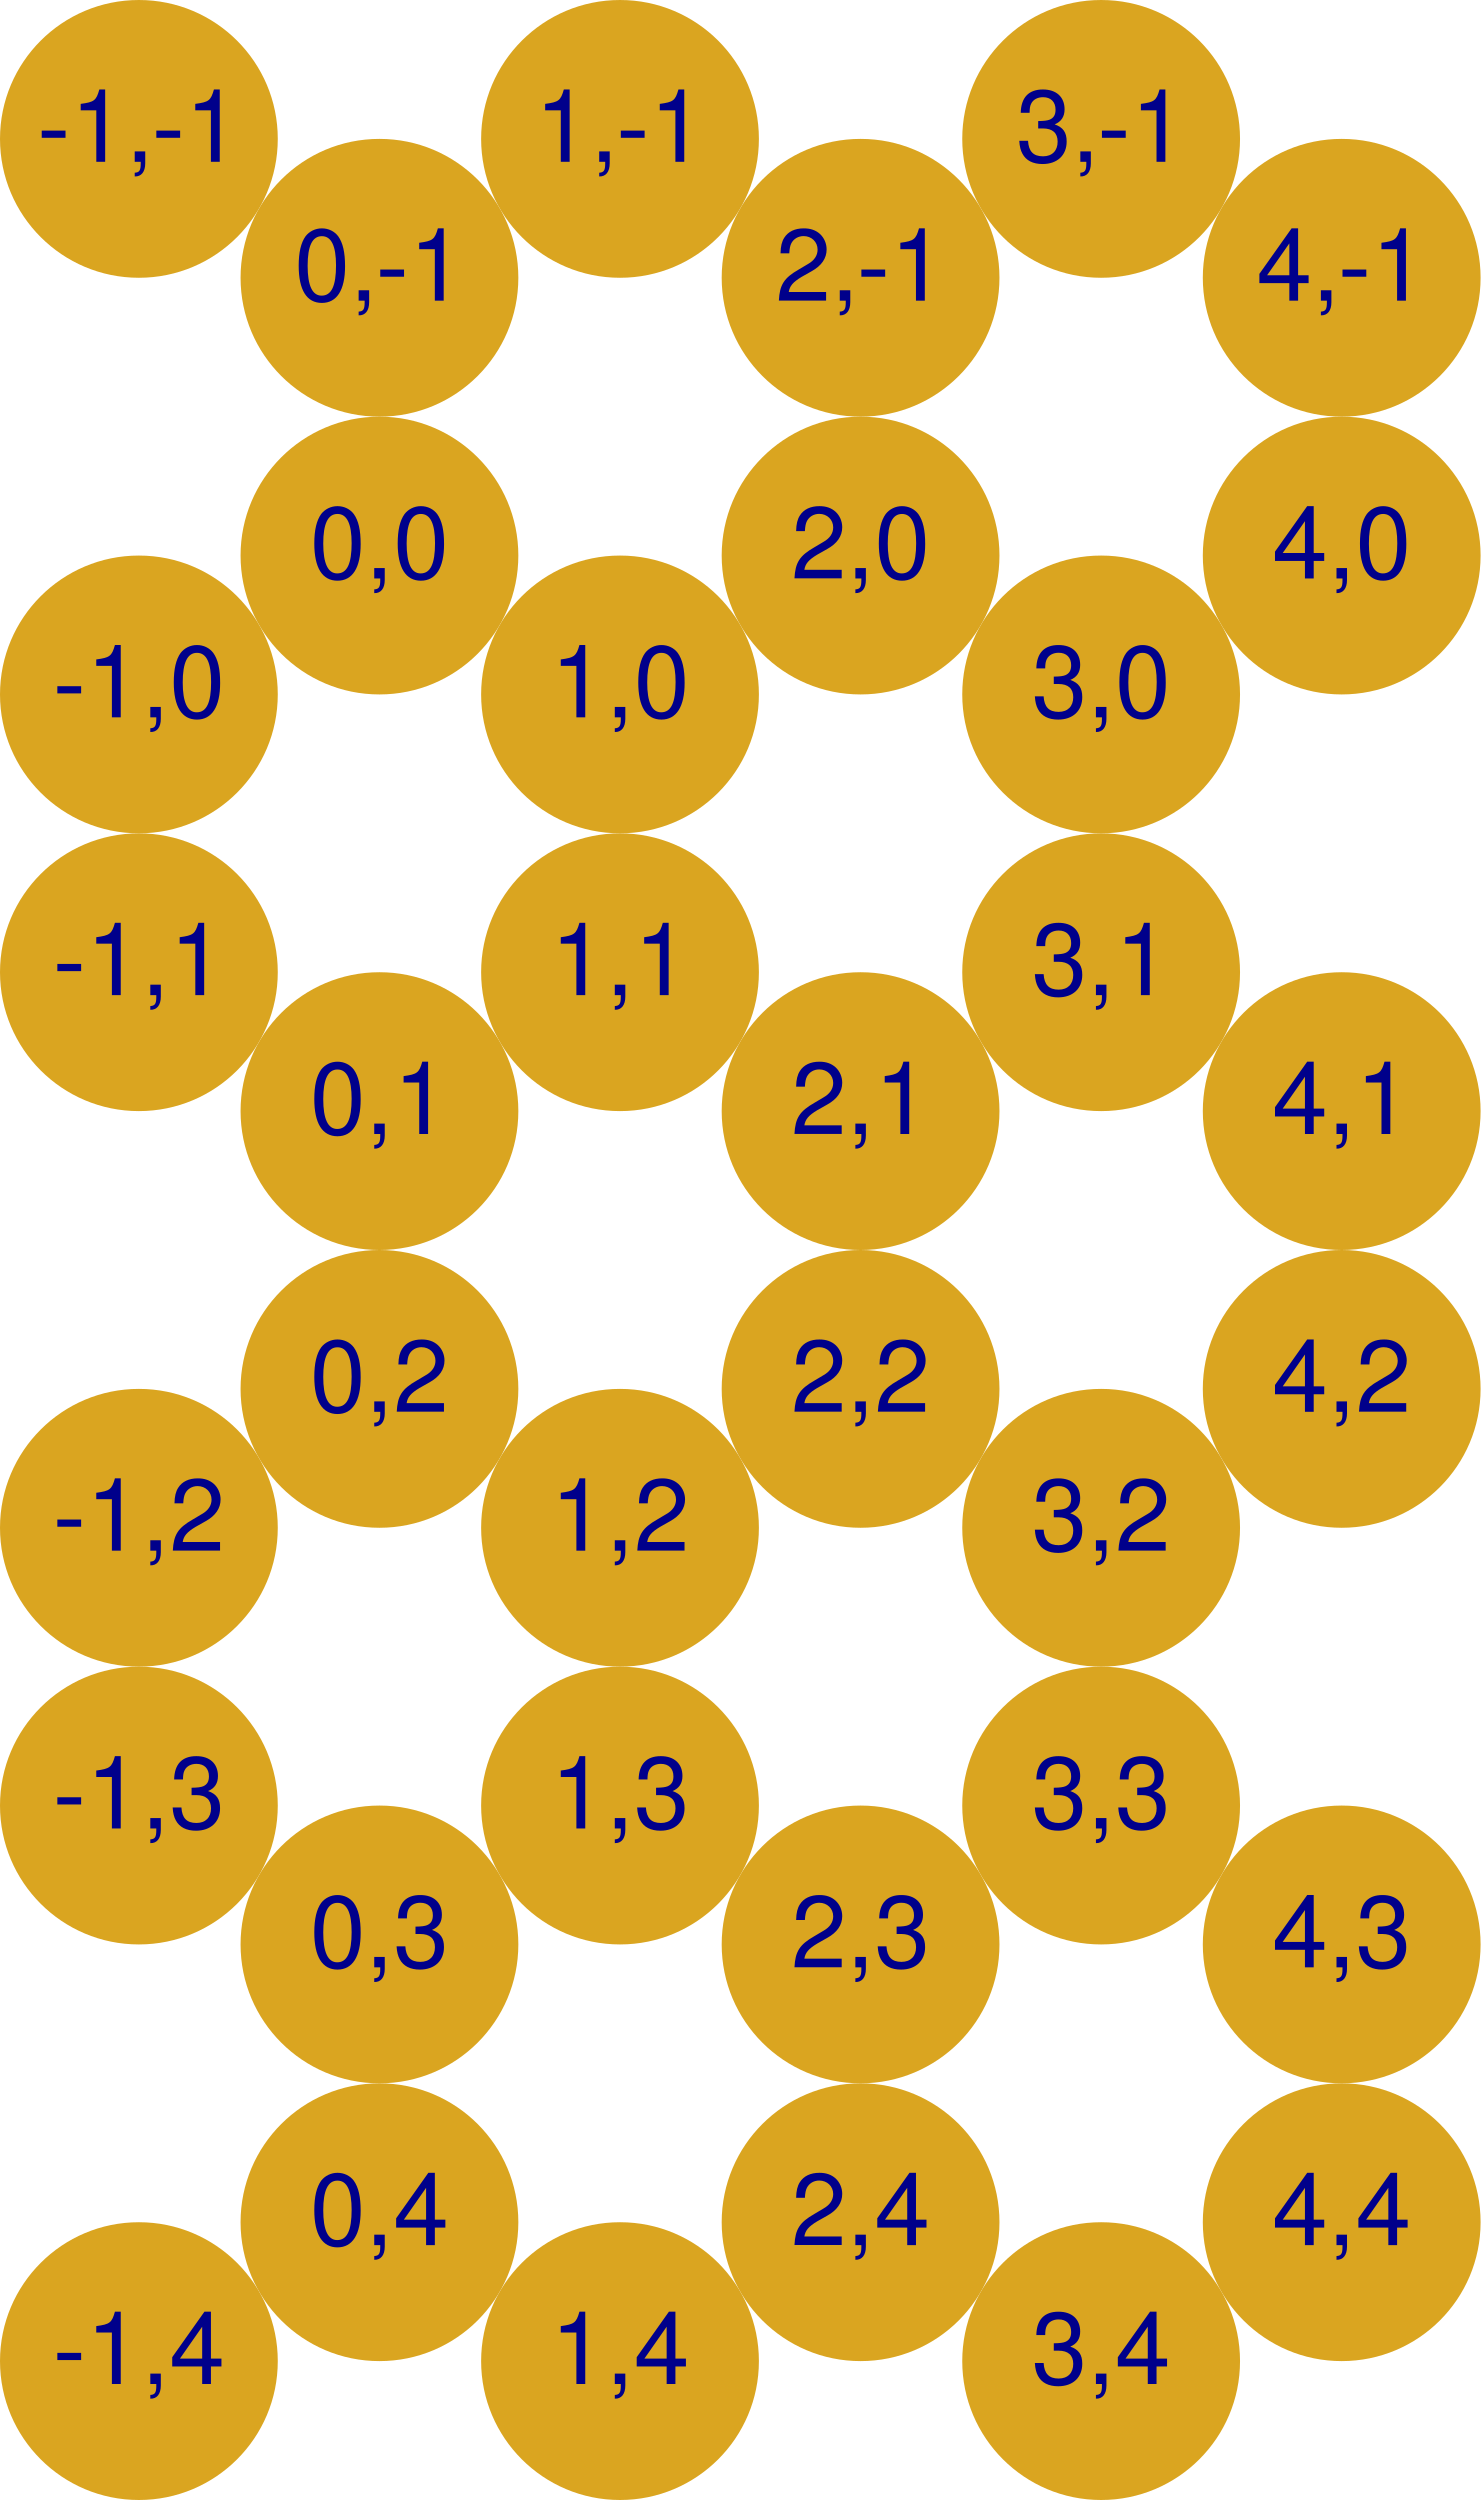
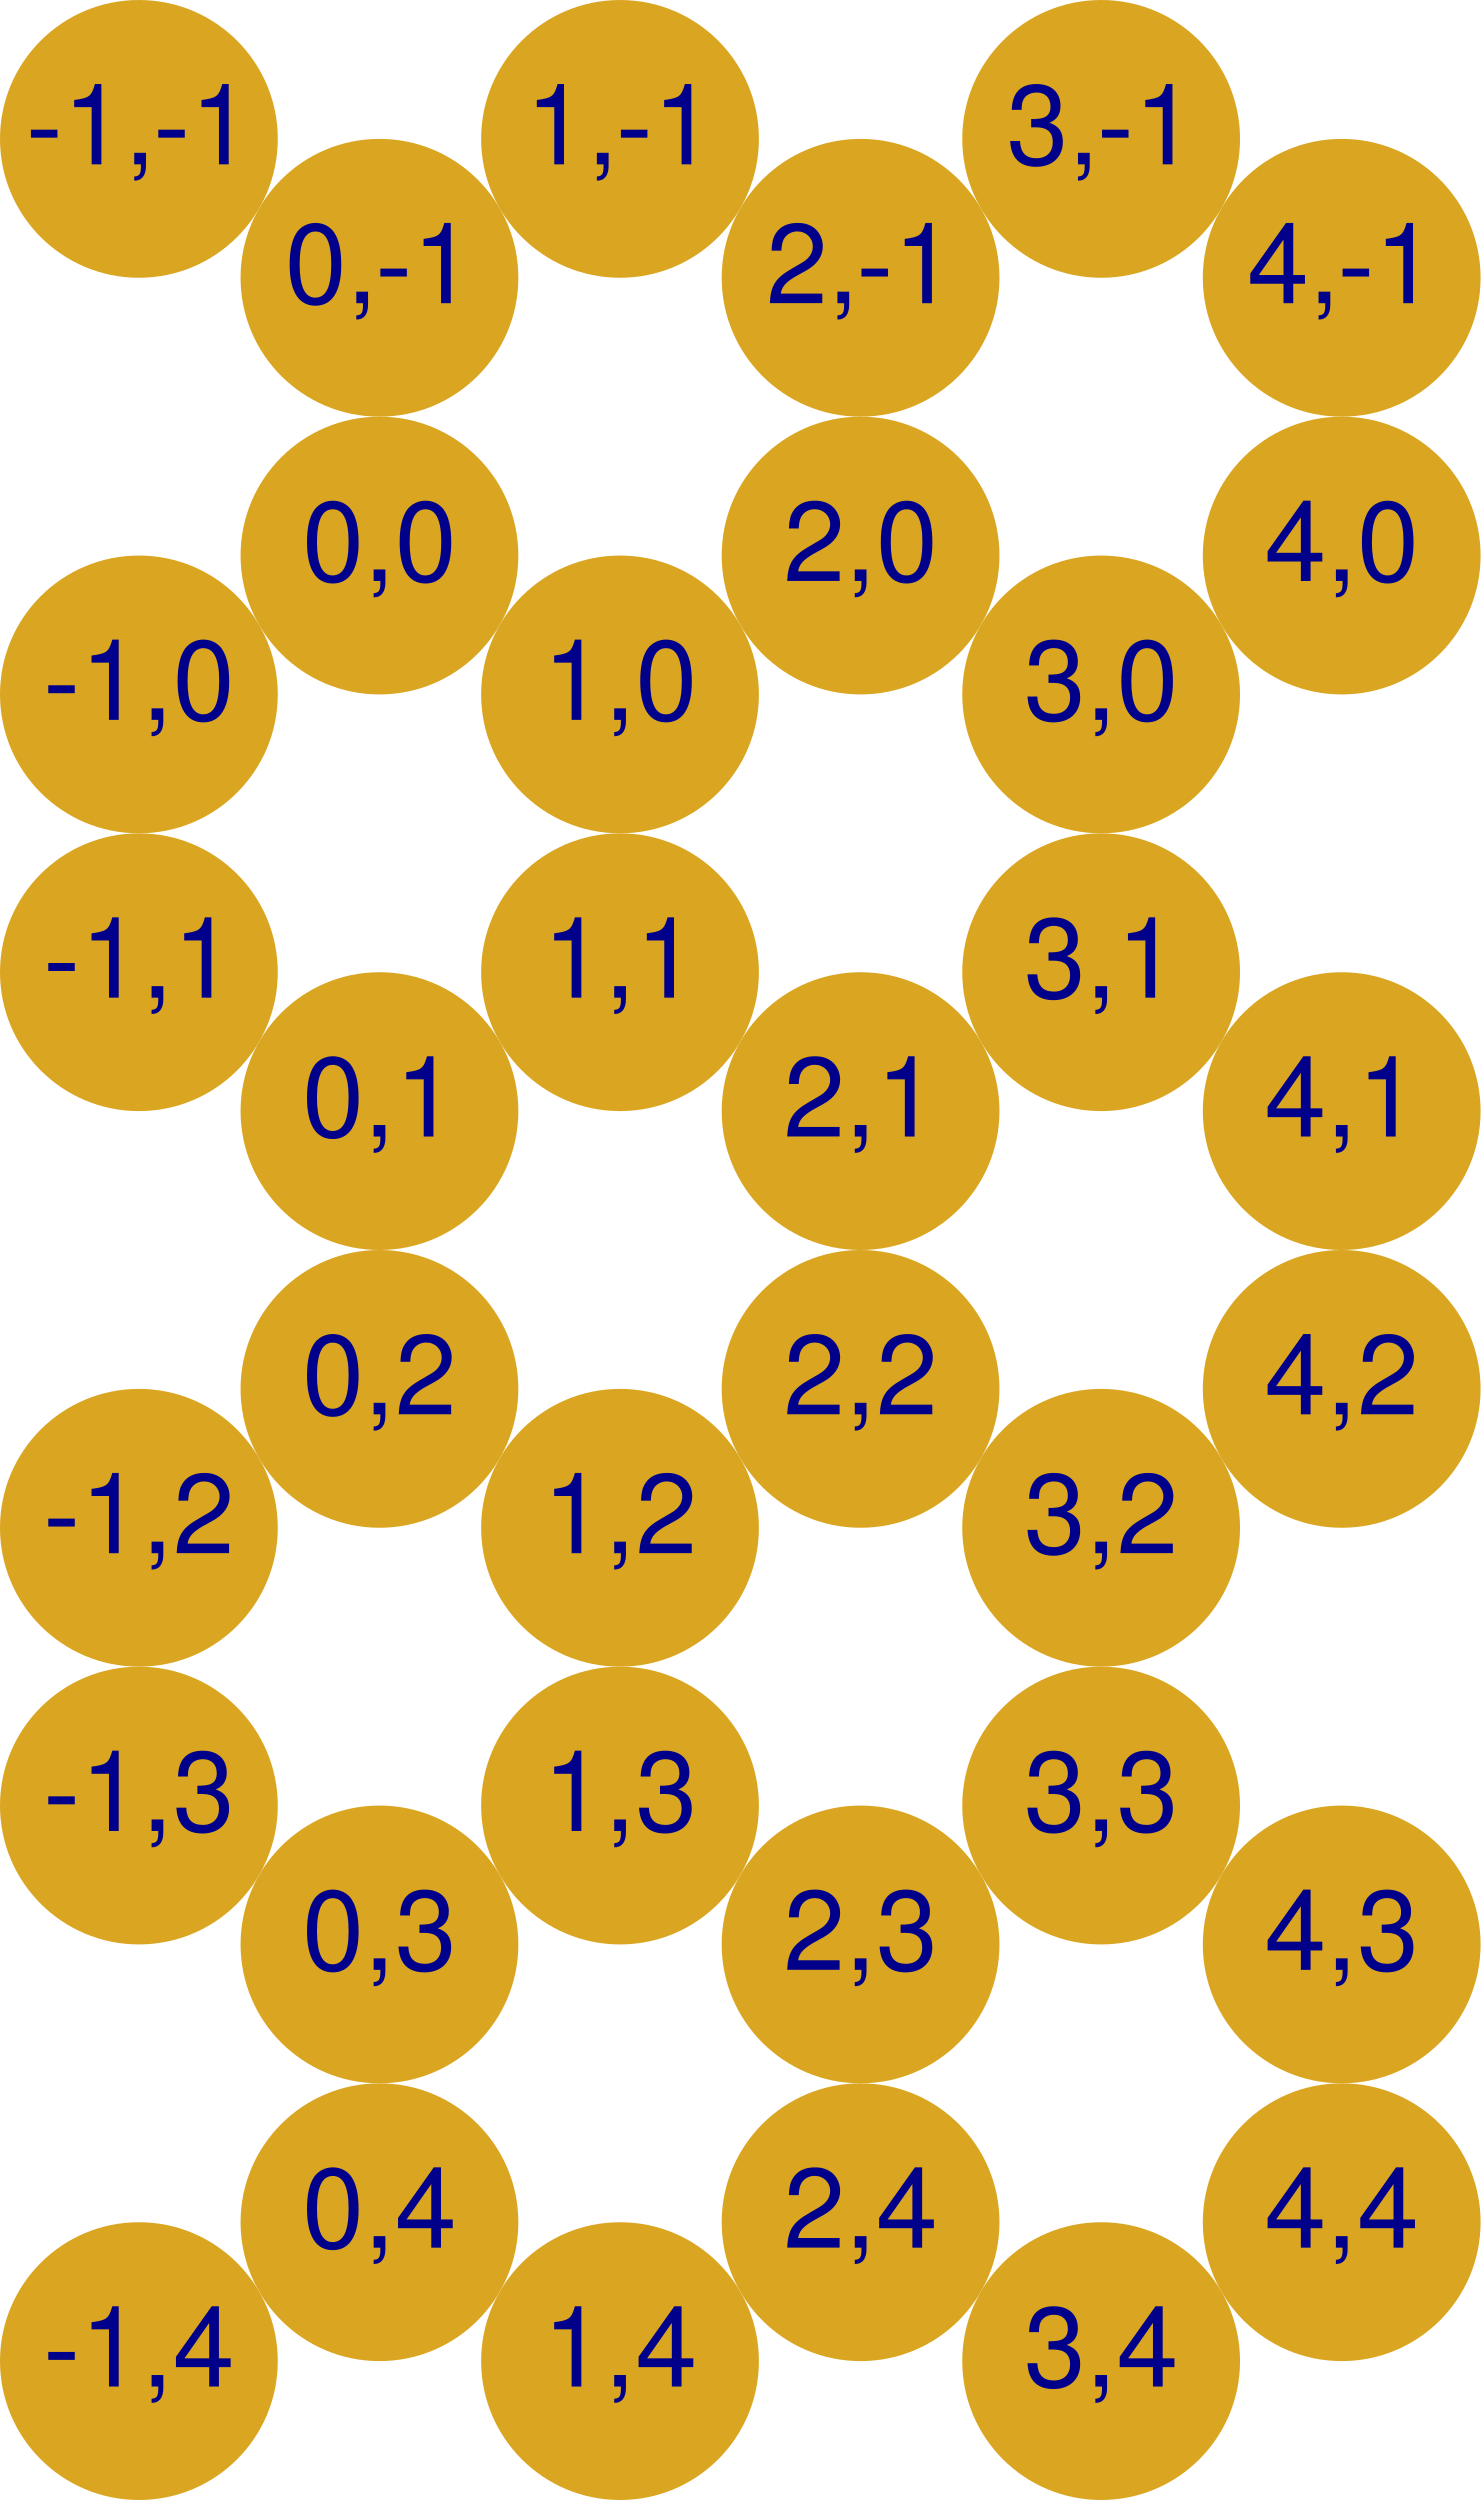
<svg xmlns="http://www.w3.org/2000/svg" version="1.1" style="overflow:hidden" height="450" width="266.506" id="side-view-svg">
  <defs id="defs298" />
  <g transform="translate(68.30127,100)" class="svg-pan-zoom_viewport" id="side-view-svg-viewport">
    <g id="g292" class="side-view">
      <g id="g290" class="helices-side-view">
        <g id="g8">
          <circle cy="0" cx="0" id="circle4" style="visibility:visible;fill:#daa520;stroke:none;stroke-width:1px;stroke-linecap:butt;stroke-opacity:1" r="25" class="side-view-helix-circle">
            </circle>
-           <text id="text6" style="font-weight:400;font-size:18px;font-family:Helvetica, serif;dominant-baseline:central;text-anchor:middle;fill:#00008b" class="side-view-helix-text">0,0</text>
+           <text id="text6" style="font-weight:400;font-size:20px;font-family:Helvetica, serif;dominant-baseline:central;text-anchor:middle;fill:#00008b" class="side-view-helix-text">0,0</text>
        </g>
        <g id="g16" transform="translate(-43.30127,-75)">
          <circle cy="0" cx="0" id="circle12" style="visibility:visible;fill:#daa520;stroke:none;stroke-width:1px;stroke-linecap:butt;stroke-opacity:1" r="25" class="side-view-helix-circle">
            </circle>
-           <text id="text14" style="font-weight:400;font-size:18px;font-family:Helvetica, serif;dominant-baseline:central;text-anchor:middle;fill:#00008b" class="side-view-helix-text">-1,-1</text>
+           <text id="text14" style="font-weight:400;font-size:20px;font-family:Helvetica, serif;dominant-baseline:central;text-anchor:middle;fill:#00008b" class="side-view-helix-text">-1,-1</text>
        </g>
        <g id="g24" transform="translate(0,-50)">
          <circle cy="0" cx="0" id="circle20" style="visibility:visible;fill:#daa520;stroke:none;stroke-width:1px;stroke-linecap:butt;stroke-opacity:1" r="25" class="side-view-helix-circle">
            </circle>
-           <text id="text22" style="font-weight:400;font-size:18px;font-family:Helvetica, serif;dominant-baseline:central;text-anchor:middle;fill:#00008b" class="side-view-helix-text">0,-1</text>
+           <text id="text22" style="font-weight:400;font-size:20px;font-family:Helvetica, serif;dominant-baseline:central;text-anchor:middle;fill:#00008b" class="side-view-helix-text">0,-1</text>
        </g>
        <g id="g32" transform="translate(43.30127,-75)">
          <circle cy="0" cx="0" id="circle28" style="visibility:visible;fill:#daa520;stroke:none;stroke-width:1px;stroke-linecap:butt;stroke-opacity:1" r="25" class="side-view-helix-circle">
            </circle>
-           <text id="text30" style="font-weight:400;font-size:18px;font-family:Helvetica, serif;dominant-baseline:central;text-anchor:middle;fill:#00008b" class="side-view-helix-text">1,-1</text>
+           <text id="text30" style="font-weight:400;font-size:20px;font-family:Helvetica, serif;dominant-baseline:central;text-anchor:middle;fill:#00008b" class="side-view-helix-text">1,-1</text>
        </g>
        <g id="g40" transform="translate(43.30127,25)">
          <circle cy="0" cx="0" id="circle36" style="visibility:visible;fill:#daa520;stroke:none;stroke-width:1px;stroke-linecap:butt;stroke-opacity:1" r="25" class="side-view-helix-circle">
            </circle>
-           <text id="text38" style="font-weight:400;font-size:18px;font-family:Helvetica, serif;dominant-baseline:central;text-anchor:middle;fill:#00008b" class="side-view-helix-text">1,0</text>
+           <text id="text38" style="font-weight:400;font-size:20px;font-family:Helvetica, serif;dominant-baseline:central;text-anchor:middle;fill:#00008b" class="side-view-helix-text">1,0</text>
        </g>
        <g id="g48" transform="translate(86.60254)">
          <circle cy="0" cx="0" id="circle44" style="visibility:visible;fill:#daa520;stroke:none;stroke-width:1px;stroke-linecap:butt;stroke-opacity:1" r="25" class="side-view-helix-circle">
            </circle>
-           <text id="text46" style="font-weight:400;font-size:18px;font-family:Helvetica, serif;dominant-baseline:central;text-anchor:middle;fill:#00008b" class="side-view-helix-text">2,0</text>
+           <text id="text46" style="font-weight:400;font-size:20px;font-family:Helvetica, serif;dominant-baseline:central;text-anchor:middle;fill:#00008b" class="side-view-helix-text">2,0</text>
        </g>
        <g id="g56" transform="translate(86.60254,-50)">
          <circle cy="0" cx="0" id="circle52" style="visibility:visible;fill:#daa520;stroke:none;stroke-width:1px;stroke-linecap:butt;stroke-opacity:1" r="25" class="side-view-helix-circle">
            </circle>
-           <text id="text54" style="font-weight:400;font-size:18px;font-family:Helvetica, serif;dominant-baseline:central;text-anchor:middle;fill:#00008b" class="side-view-helix-text">2,-1</text>
+           <text id="text54" style="font-weight:400;font-size:20px;font-family:Helvetica, serif;dominant-baseline:central;text-anchor:middle;fill:#00008b" class="side-view-helix-text">2,-1</text>
        </g>
        <g id="g64" transform="translate(86.60254,100)">
          <circle cy="0" cx="0" id="circle60" style="visibility:visible;fill:#daa520;stroke:none;stroke-width:1px;stroke-linecap:butt;stroke-opacity:1" r="25" class="side-view-helix-circle">
            </circle>
-           <text id="text62" style="font-weight:400;font-size:18px;font-family:Helvetica, serif;dominant-baseline:central;text-anchor:middle;fill:#00008b" class="side-view-helix-text">2,1</text>
+           <text id="text62" style="font-weight:400;font-size:20px;font-family:Helvetica, serif;dominant-baseline:central;text-anchor:middle;fill:#00008b" class="side-view-helix-text">2,1</text>
        </g>
        <g id="g72" transform="translate(43.30127,75)">
          <circle cy="0" cx="0" id="circle68" style="visibility:visible;fill:#daa520;stroke:none;stroke-width:1px;stroke-linecap:butt;stroke-opacity:1" r="25" class="side-view-helix-circle">
            </circle>
-           <text id="text70" style="font-weight:400;font-size:18px;font-family:Helvetica, serif;dominant-baseline:central;text-anchor:middle;fill:#00008b" class="side-view-helix-text">1,1</text>
+           <text id="text70" style="font-weight:400;font-size:20px;font-family:Helvetica, serif;dominant-baseline:central;text-anchor:middle;fill:#00008b" class="side-view-helix-text">1,1</text>
        </g>
        <g id="g80" transform="translate(0,100)">
          <circle cy="0" cx="0" id="circle76" style="visibility:visible;fill:#daa520;stroke:none;stroke-width:1px;stroke-linecap:butt;stroke-opacity:1" r="25" class="side-view-helix-circle">
            </circle>
-           <text id="text78" style="font-weight:400;font-size:18px;font-family:Helvetica, serif;dominant-baseline:central;text-anchor:middle;fill:#00008b" class="side-view-helix-text">0,1</text>
+           <text id="text78" style="font-weight:400;font-size:20px;font-family:Helvetica, serif;dominant-baseline:central;text-anchor:middle;fill:#00008b" class="side-view-helix-text">0,1</text>
        </g>
        <g id="g88" transform="translate(-43.30127,25)">
          <circle cy="0" cx="0" id="circle84" style="visibility:visible;fill:#daa520;stroke:none;stroke-width:1px;stroke-linecap:butt;stroke-opacity:1" r="25" class="side-view-helix-circle">
            </circle>
-           <text id="text86" style="font-weight:400;font-size:18px;font-family:Helvetica, serif;dominant-baseline:central;text-anchor:middle;fill:#00008b" class="side-view-helix-text">-1,0</text>
+           <text id="text86" style="font-weight:400;font-size:20px;font-family:Helvetica, serif;dominant-baseline:central;text-anchor:middle;fill:#00008b" class="side-view-helix-text">-1,0</text>
        </g>
        <g id="g96" transform="translate(-43.30127,75)">
          <circle cy="0" cx="0" id="circle92" style="visibility:visible;fill:#daa520;stroke:none;stroke-width:1px;stroke-linecap:butt;stroke-opacity:1" r="25" class="side-view-helix-circle">
            </circle>
-           <text id="text94" style="font-weight:400;font-size:18px;font-family:Helvetica, serif;dominant-baseline:central;text-anchor:middle;fill:#00008b" class="side-view-helix-text">-1,1</text>
+           <text id="text94" style="font-weight:400;font-size:20px;font-family:Helvetica, serif;dominant-baseline:central;text-anchor:middle;fill:#00008b" class="side-view-helix-text">-1,1</text>
        </g>
        <g id="g104" transform="translate(-43.30127,175)">
          <circle cy="0" cx="0" id="circle100" style="visibility:visible;fill:#daa520;stroke:none;stroke-width:1px;stroke-linecap:butt;stroke-opacity:1" r="25" class="side-view-helix-circle">
            </circle>
-           <text id="text102" style="font-weight:400;font-size:18px;font-family:Helvetica, serif;dominant-baseline:central;text-anchor:middle;fill:#00008b" class="side-view-helix-text">-1,2</text>
+           <text id="text102" style="font-weight:400;font-size:20px;font-family:Helvetica, serif;dominant-baseline:central;text-anchor:middle;fill:#00008b" class="side-view-helix-text">-1,2</text>
        </g>
        <g id="g112" transform="translate(0,150)">
          <circle cy="0" cx="0" id="circle108" style="visibility:visible;fill:#daa520;stroke:none;stroke-width:1px;stroke-linecap:butt;stroke-opacity:1" r="25" class="side-view-helix-circle">
            </circle>
-           <text id="text110" style="font-weight:400;font-size:18px;font-family:Helvetica, serif;dominant-baseline:central;text-anchor:middle;fill:#00008b" class="side-view-helix-text">0,2</text>
+           <text id="text110" style="font-weight:400;font-size:20px;font-family:Helvetica, serif;dominant-baseline:central;text-anchor:middle;fill:#00008b" class="side-view-helix-text">0,2</text>
        </g>
        <g id="g120" transform="translate(43.30127,175)">
          <circle cy="0" cx="0" id="circle116" style="visibility:visible;fill:#daa520;stroke:none;stroke-width:1px;stroke-linecap:butt;stroke-opacity:1" r="25" class="side-view-helix-circle">
            </circle>
-           <text id="text118" style="font-weight:400;font-size:18px;font-family:Helvetica, serif;dominant-baseline:central;text-anchor:middle;fill:#00008b" class="side-view-helix-text">1,2</text>
+           <text id="text118" style="font-weight:400;font-size:20px;font-family:Helvetica, serif;dominant-baseline:central;text-anchor:middle;fill:#00008b" class="side-view-helix-text">1,2</text>
        </g>
        <g id="g128" transform="translate(86.60254,150)">
          <circle cy="0" cx="0" id="circle124" style="visibility:visible;fill:#daa520;stroke:none;stroke-width:1px;stroke-linecap:butt;stroke-opacity:1" r="25" class="side-view-helix-circle">
            </circle>
-           <text id="text126" style="font-weight:400;font-size:18px;font-family:Helvetica, serif;dominant-baseline:central;text-anchor:middle;fill:#00008b" class="side-view-helix-text">2,2</text>
+           <text id="text126" style="font-weight:400;font-size:20px;font-family:Helvetica, serif;dominant-baseline:central;text-anchor:middle;fill:#00008b" class="side-view-helix-text">2,2</text>
        </g>
        <g id="g136" transform="translate(129.9038,-75)">
          <circle cy="0" cx="0" id="circle132" style="visibility:visible;fill:#daa520;stroke:none;stroke-width:1px;stroke-linecap:butt;stroke-opacity:1" r="25" class="side-view-helix-circle">
            </circle>
-           <text id="text134" style="font-weight:400;font-size:18px;font-family:Helvetica, serif;dominant-baseline:central;text-anchor:middle;fill:#00008b" class="side-view-helix-text">3,-1</text>
+           <text id="text134" style="font-weight:400;font-size:20px;font-family:Helvetica, serif;dominant-baseline:central;text-anchor:middle;fill:#00008b" class="side-view-helix-text">3,-1</text>
        </g>
        <g id="g144" transform="translate(129.9038,25)">
          <circle cy="0" cx="0" id="circle140" style="visibility:visible;fill:#daa520;stroke:none;stroke-width:1px;stroke-linecap:butt;stroke-opacity:1" r="25" class="side-view-helix-circle">
            </circle>
-           <text id="text142" style="font-weight:400;font-size:18px;font-family:Helvetica, serif;dominant-baseline:central;text-anchor:middle;fill:#00008b" class="side-view-helix-text">3,0</text>
+           <text id="text142" style="font-weight:400;font-size:20px;font-family:Helvetica, serif;dominant-baseline:central;text-anchor:middle;fill:#00008b" class="side-view-helix-text">3,0</text>
        </g>
        <g id="g152" transform="translate(129.9038,75)">
          <circle cy="0" cx="0" id="circle148" style="visibility:visible;fill:#daa520;stroke:none;stroke-width:1px;stroke-linecap:butt;stroke-opacity:1" r="25" class="side-view-helix-circle">
            </circle>
-           <text id="text150" style="font-weight:400;font-size:18px;font-family:Helvetica, serif;dominant-baseline:central;text-anchor:middle;fill:#00008b" class="side-view-helix-text">3,1</text>
+           <text id="text150" style="font-weight:400;font-size:20px;font-family:Helvetica, serif;dominant-baseline:central;text-anchor:middle;fill:#00008b" class="side-view-helix-text">3,1</text>
        </g>
        <g id="g160" transform="translate(129.9038,175)">
          <circle cy="0" cx="0" id="circle156" style="visibility:visible;fill:#daa520;stroke:none;stroke-width:1px;stroke-linecap:butt;stroke-opacity:1" r="25" class="side-view-helix-circle">
            </circle>
-           <text id="text158" style="font-weight:400;font-size:18px;font-family:Helvetica, serif;dominant-baseline:central;text-anchor:middle;fill:#00008b" class="side-view-helix-text">3,2</text>
+           <text id="text158" style="font-weight:400;font-size:20px;font-family:Helvetica, serif;dominant-baseline:central;text-anchor:middle;fill:#00008b" class="side-view-helix-text">3,2</text>
        </g>
        <g id="g168" transform="translate(129.9038,225)">
          <circle cy="0" cx="0" id="circle164" style="visibility:visible;fill:#daa520;stroke:none;stroke-width:1px;stroke-linecap:butt;stroke-opacity:1" r="25" class="side-view-helix-circle">
            </circle>
-           <text id="text166" style="font-weight:400;font-size:18px;font-family:Helvetica, serif;dominant-baseline:central;text-anchor:middle;fill:#00008b" class="side-view-helix-text">3,3</text>
+           <text id="text166" style="font-weight:400;font-size:20px;font-family:Helvetica, serif;dominant-baseline:central;text-anchor:middle;fill:#00008b" class="side-view-helix-text">3,3</text>
        </g>
        <g id="g176" transform="translate(86.60254,250)">
          <circle cy="0" cx="0" id="circle172" style="visibility:visible;fill:#daa520;stroke:none;stroke-width:1px;stroke-linecap:butt;stroke-opacity:1" r="25" class="side-view-helix-circle">
            </circle>
-           <text id="text174" style="font-weight:400;font-size:18px;font-family:Helvetica, serif;dominant-baseline:central;text-anchor:middle;fill:#00008b" class="side-view-helix-text">2,3</text>
+           <text id="text174" style="font-weight:400;font-size:20px;font-family:Helvetica, serif;dominant-baseline:central;text-anchor:middle;fill:#00008b" class="side-view-helix-text">2,3</text>
        </g>
        <g id="g184" transform="translate(43.30127,225)">
          <circle cy="0" cx="0" id="circle180" style="visibility:visible;fill:#daa520;stroke:none;stroke-width:1px;stroke-linecap:butt;stroke-opacity:1" r="25" class="side-view-helix-circle">
            </circle>
-           <text id="text182" style="font-weight:400;font-size:18px;font-family:Helvetica, serif;dominant-baseline:central;text-anchor:middle;fill:#00008b" class="side-view-helix-text">1,3</text>
+           <text id="text182" style="font-weight:400;font-size:20px;font-family:Helvetica, serif;dominant-baseline:central;text-anchor:middle;fill:#00008b" class="side-view-helix-text">1,3</text>
        </g>
        <g id="g192" transform="translate(0,250)">
          <circle cy="0" cx="0" id="circle188" style="visibility:visible;fill:#daa520;stroke:none;stroke-width:1px;stroke-linecap:butt;stroke-opacity:1" r="25" class="side-view-helix-circle">
            </circle>
-           <text id="text190" style="font-weight:400;font-size:18px;font-family:Helvetica, serif;dominant-baseline:central;text-anchor:middle;fill:#00008b" class="side-view-helix-text">0,3</text>
+           <text id="text190" style="font-weight:400;font-size:20px;font-family:Helvetica, serif;dominant-baseline:central;text-anchor:middle;fill:#00008b" class="side-view-helix-text">0,3</text>
        </g>
        <g id="g200" transform="translate(-43.30127,225)">
          <circle cy="0" cx="0" id="circle196" style="visibility:visible;fill:#daa520;stroke:none;stroke-width:1px;stroke-linecap:butt;stroke-opacity:1" r="25" class="side-view-helix-circle">
            </circle>
-           <text id="text198" style="font-weight:400;font-size:18px;font-family:Helvetica, serif;dominant-baseline:central;text-anchor:middle;fill:#00008b" class="side-view-helix-text">-1,3</text>
+           <text id="text198" style="font-weight:400;font-size:20px;font-family:Helvetica, serif;dominant-baseline:central;text-anchor:middle;fill:#00008b" class="side-view-helix-text">-1,3</text>
        </g>
        <g id="g208" transform="translate(-43.30127,325)">
          <circle cy="0" cx="0" id="circle204" style="visibility:visible;fill:#daa520;stroke:none;stroke-width:1px;stroke-linecap:butt;stroke-opacity:1" r="25" class="side-view-helix-circle">
            </circle>
-           <text id="text206" style="font-weight:400;font-size:18px;font-family:Helvetica, serif;dominant-baseline:central;text-anchor:middle;fill:#00008b" class="side-view-helix-text">-1,4</text>
+           <text id="text206" style="font-weight:400;font-size:20px;font-family:Helvetica, serif;dominant-baseline:central;text-anchor:middle;fill:#00008b" class="side-view-helix-text">-1,4</text>
        </g>
        <g id="g216" transform="translate(0,300)">
          <circle cy="0" cx="0" id="circle212" style="visibility:visible;fill:#daa520;stroke:none;stroke-width:1px;stroke-linecap:butt;stroke-opacity:1" r="25" class="side-view-helix-circle">
            </circle>
-           <text id="text214" style="font-weight:400;font-size:18px;font-family:Helvetica, serif;dominant-baseline:central;text-anchor:middle;fill:#00008b" class="side-view-helix-text">0,4</text>
+           <text id="text214" style="font-weight:400;font-size:20px;font-family:Helvetica, serif;dominant-baseline:central;text-anchor:middle;fill:#00008b" class="side-view-helix-text">0,4</text>
        </g>
        <g id="g224" transform="translate(43.30127,325)">
          <circle cy="0" cx="0" id="circle220" style="visibility:visible;fill:#daa520;stroke:none;stroke-width:1px;stroke-linecap:butt;stroke-opacity:1" r="25" class="side-view-helix-circle">
            </circle>
-           <text id="text222" style="font-weight:400;font-size:18px;font-family:Helvetica, serif;dominant-baseline:central;text-anchor:middle;fill:#00008b" class="side-view-helix-text">1,4</text>
+           <text id="text222" style="font-weight:400;font-size:20px;font-family:Helvetica, serif;dominant-baseline:central;text-anchor:middle;fill:#00008b" class="side-view-helix-text">1,4</text>
        </g>
        <g id="g232" transform="translate(86.60254,300)">
          <circle cy="0" cx="0" id="circle228" style="visibility:visible;fill:#daa520;stroke:none;stroke-width:1px;stroke-linecap:butt;stroke-opacity:1" r="25" class="side-view-helix-circle">
            </circle>
-           <text id="text230" style="font-weight:400;font-size:18px;font-family:Helvetica, serif;dominant-baseline:central;text-anchor:middle;fill:#00008b" class="side-view-helix-text">2,4</text>
+           <text id="text230" style="font-weight:400;font-size:20px;font-family:Helvetica, serif;dominant-baseline:central;text-anchor:middle;fill:#00008b" class="side-view-helix-text">2,4</text>
        </g>
        <g id="g240" transform="translate(129.9038,325)">
          <circle cy="0" cx="0" id="circle236" style="visibility:visible;fill:#daa520;stroke:none;stroke-width:1px;stroke-linecap:butt;stroke-opacity:1" r="25" class="side-view-helix-circle">
            </circle>
-           <text id="text238" style="font-weight:400;font-size:18px;font-family:Helvetica, serif;dominant-baseline:central;text-anchor:middle;fill:#00008b" class="side-view-helix-text">3,4</text>
+           <text id="text238" style="font-weight:400;font-size:20px;font-family:Helvetica, serif;dominant-baseline:central;text-anchor:middle;fill:#00008b" class="side-view-helix-text">3,4</text>
        </g>
        <g id="g248" transform="translate(173.2051,300)">
          <circle cy="0" cx="0" id="circle244" style="visibility:visible;fill:#daa520;stroke:none;stroke-width:1px;stroke-linecap:butt;stroke-opacity:1" r="25" class="side-view-helix-circle">
            </circle>
-           <text id="text246" style="font-weight:400;font-size:18px;font-family:Helvetica, serif;dominant-baseline:central;text-anchor:middle;fill:#00008b" class="side-view-helix-text">4,4</text>
+           <text id="text246" style="font-weight:400;font-size:20px;font-family:Helvetica, serif;dominant-baseline:central;text-anchor:middle;fill:#00008b" class="side-view-helix-text">4,4</text>
        </g>
        <g id="g256" transform="translate(173.2051,250)">
          <circle cy="0" cx="0" id="circle252" style="visibility:visible;fill:#daa520;stroke:none;stroke-width:1px;stroke-linecap:butt;stroke-opacity:1" r="25" class="side-view-helix-circle">
            </circle>
-           <text id="text254" style="font-weight:400;font-size:18px;font-family:Helvetica, serif;dominant-baseline:central;text-anchor:middle;fill:#00008b" class="side-view-helix-text">4,3</text>
+           <text id="text254" style="font-weight:400;font-size:20px;font-family:Helvetica, serif;dominant-baseline:central;text-anchor:middle;fill:#00008b" class="side-view-helix-text">4,3</text>
        </g>
        <g id="g264" transform="translate(173.2051,150)">
          <circle cy="0" cx="0" id="circle260" style="visibility:visible;fill:#daa520;stroke:none;stroke-width:1px;stroke-linecap:butt;stroke-opacity:1" r="25" class="side-view-helix-circle">
            </circle>
-           <text id="text262" style="font-weight:400;font-size:18px;font-family:Helvetica, serif;dominant-baseline:central;text-anchor:middle;fill:#00008b" class="side-view-helix-text">4,2</text>
+           <text id="text262" style="font-weight:400;font-size:20px;font-family:Helvetica, serif;dominant-baseline:central;text-anchor:middle;fill:#00008b" class="side-view-helix-text">4,2</text>
        </g>
        <g id="g272" transform="translate(173.2051,100)">
          <circle cy="0" cx="0" id="circle268" style="visibility:visible;fill:#daa520;stroke:none;stroke-width:1px;stroke-linecap:butt;stroke-opacity:1" r="25" class="side-view-helix-circle">
            </circle>
-           <text id="text270" style="font-weight:400;font-size:18px;font-family:Helvetica, serif;dominant-baseline:central;text-anchor:middle;fill:#00008b" class="side-view-helix-text">4,1</text>
+           <text id="text270" style="font-weight:400;font-size:20px;font-family:Helvetica, serif;dominant-baseline:central;text-anchor:middle;fill:#00008b" class="side-view-helix-text">4,1</text>
        </g>
        <g id="g280" transform="translate(173.2051)">
          <circle cy="0" cx="0" id="circle276" style="visibility:visible;fill:#daa520;stroke:none;stroke-width:1px;stroke-linecap:butt;stroke-opacity:1" r="25" class="side-view-helix-circle">
            </circle>
-           <text id="text278" style="font-weight:400;font-size:18px;font-family:Helvetica, serif;dominant-baseline:central;text-anchor:middle;fill:#00008b" class="side-view-helix-text">4,0</text>
+           <text id="text278" style="font-weight:400;font-size:20px;font-family:Helvetica, serif;dominant-baseline:central;text-anchor:middle;fill:#00008b" class="side-view-helix-text">4,0</text>
        </g>
        <g id="g288" transform="translate(173.2051,-50)">
          <circle cy="0" cx="0" id="circle284" style="visibility:visible;fill:#daa520;stroke:none;stroke-width:1px;stroke-linecap:butt;stroke-opacity:1" r="25" class="side-view-helix-circle">
            </circle>
-           <text id="text286" style="font-weight:400;font-size:18px;font-family:Helvetica, serif;dominant-baseline:central;text-anchor:middle;fill:#00008b" class="side-view-helix-text">4,-1</text>
+           <text id="text286" style="font-weight:400;font-size:20px;font-family:Helvetica, serif;dominant-baseline:central;text-anchor:middle;fill:#00008b" class="side-view-helix-text">4,-1</text>
        </g>
      </g>
    </g>
  </g>
</svg>
